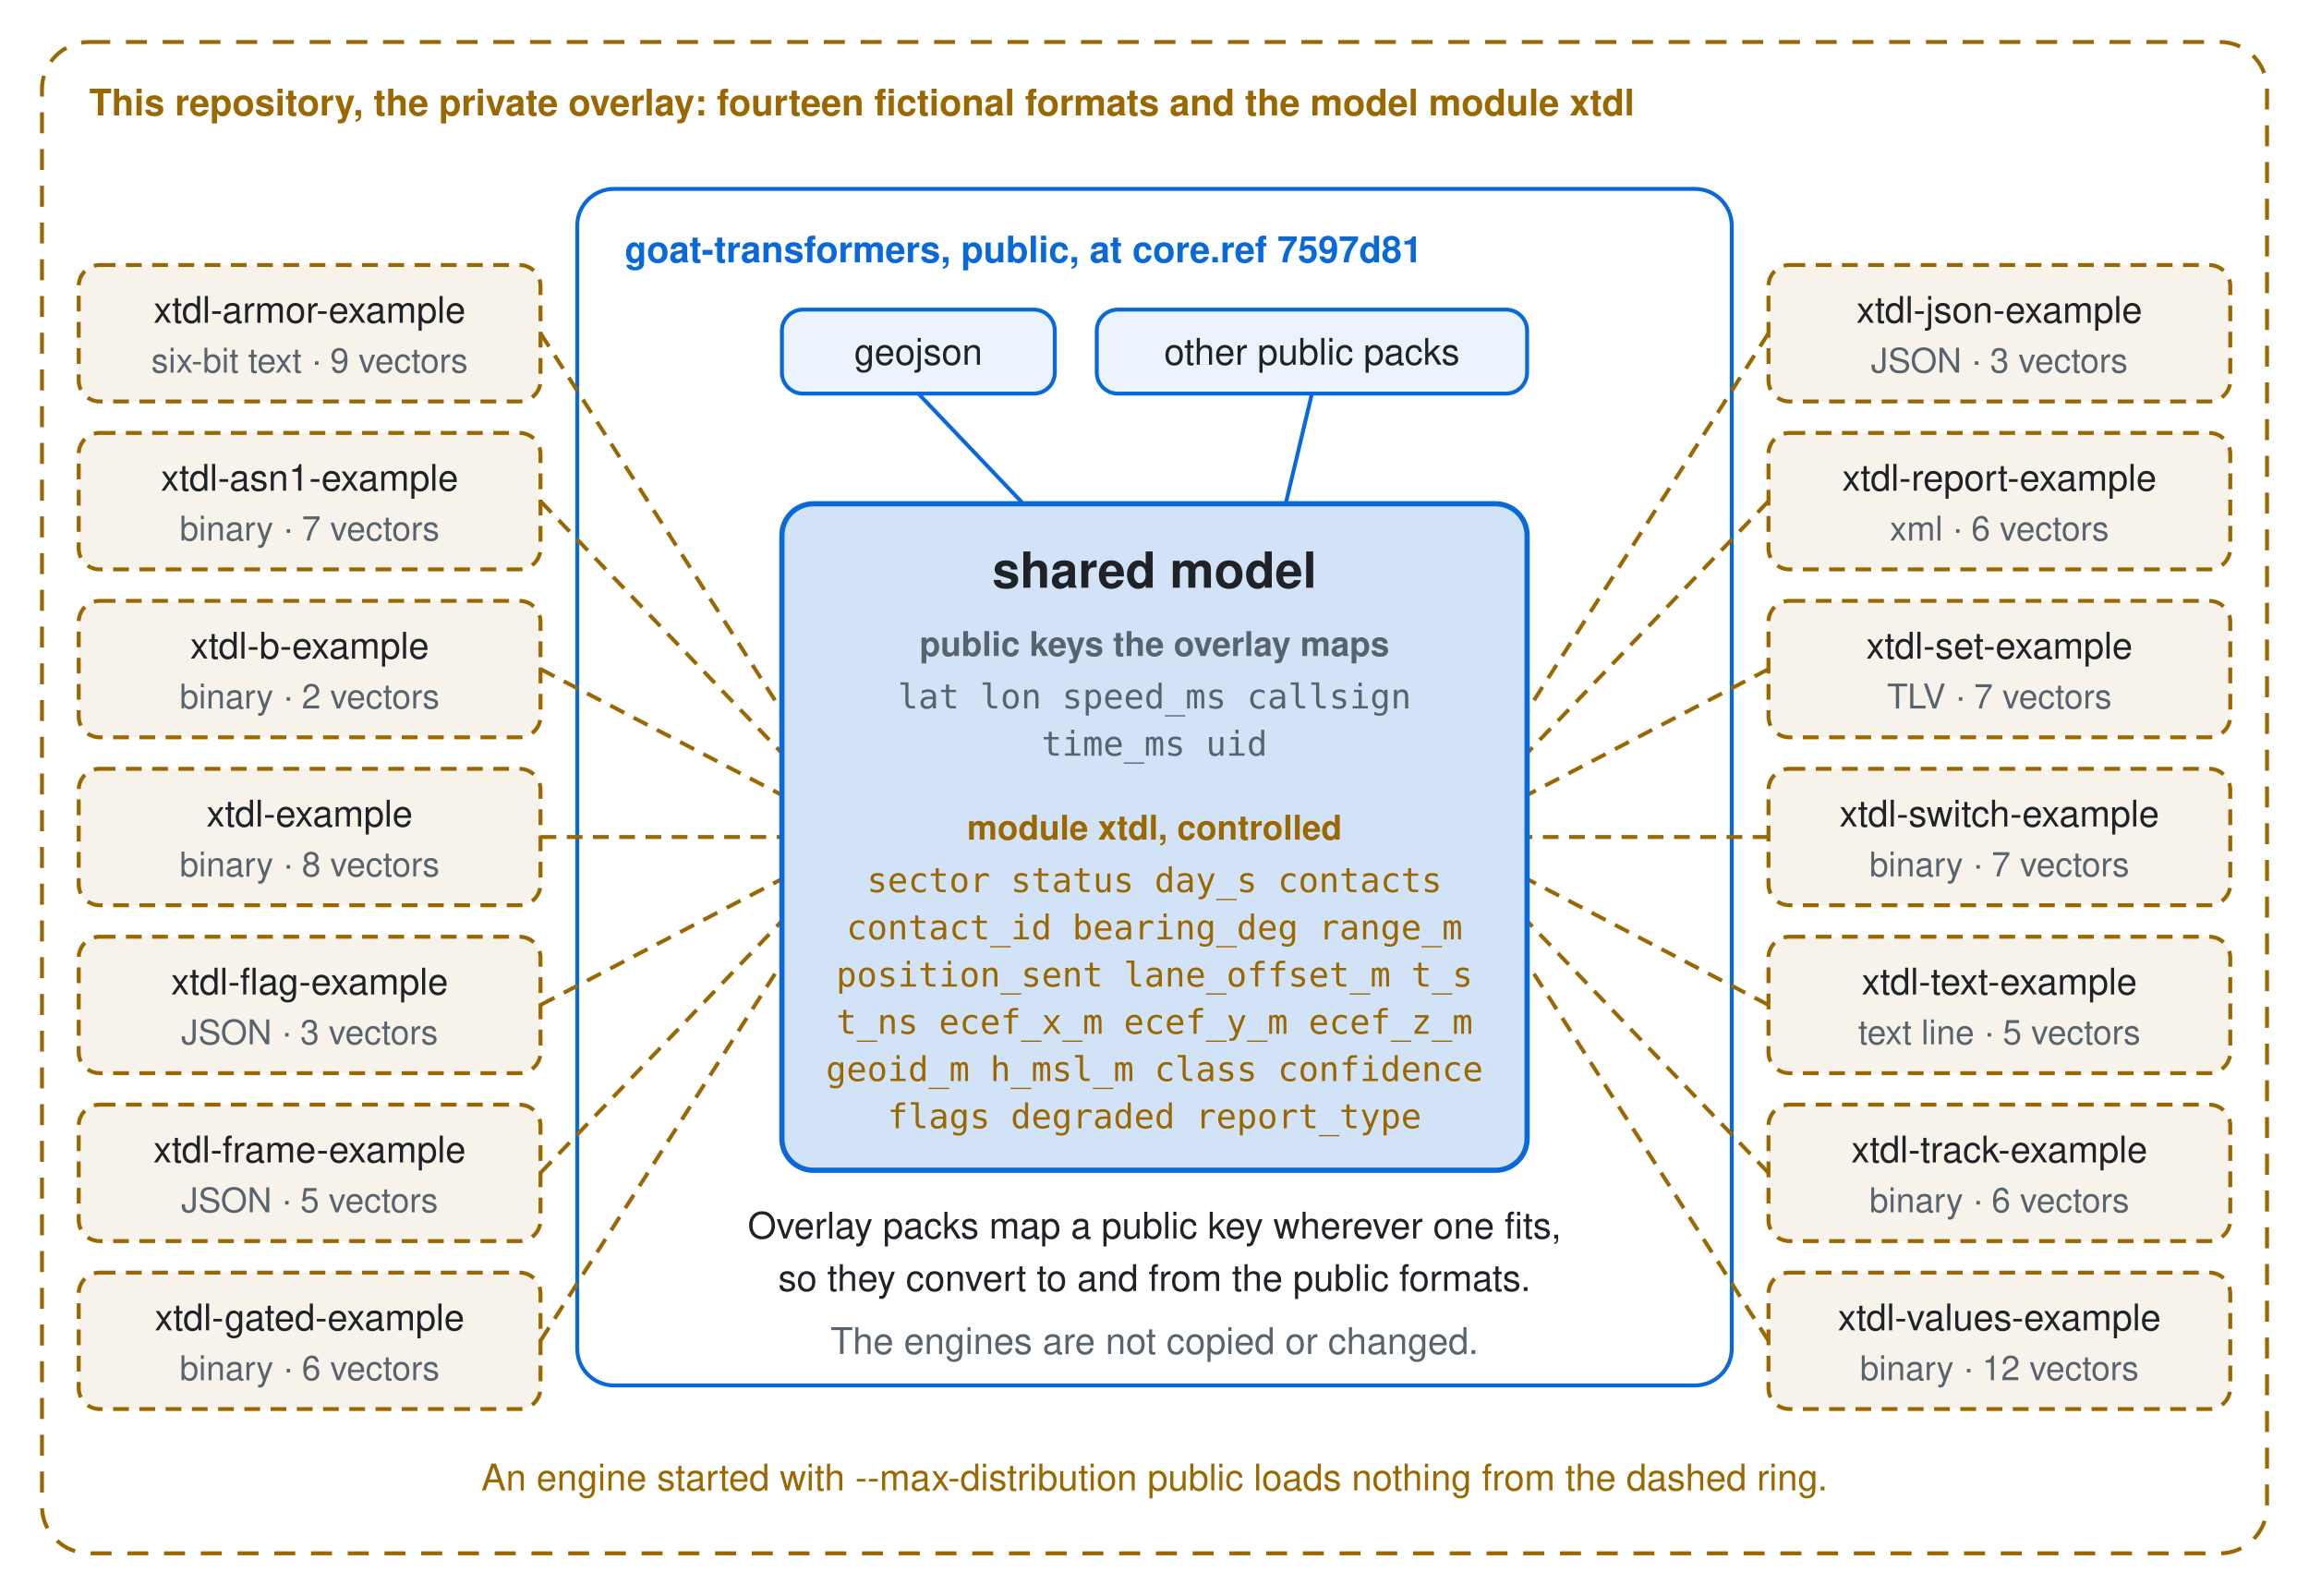
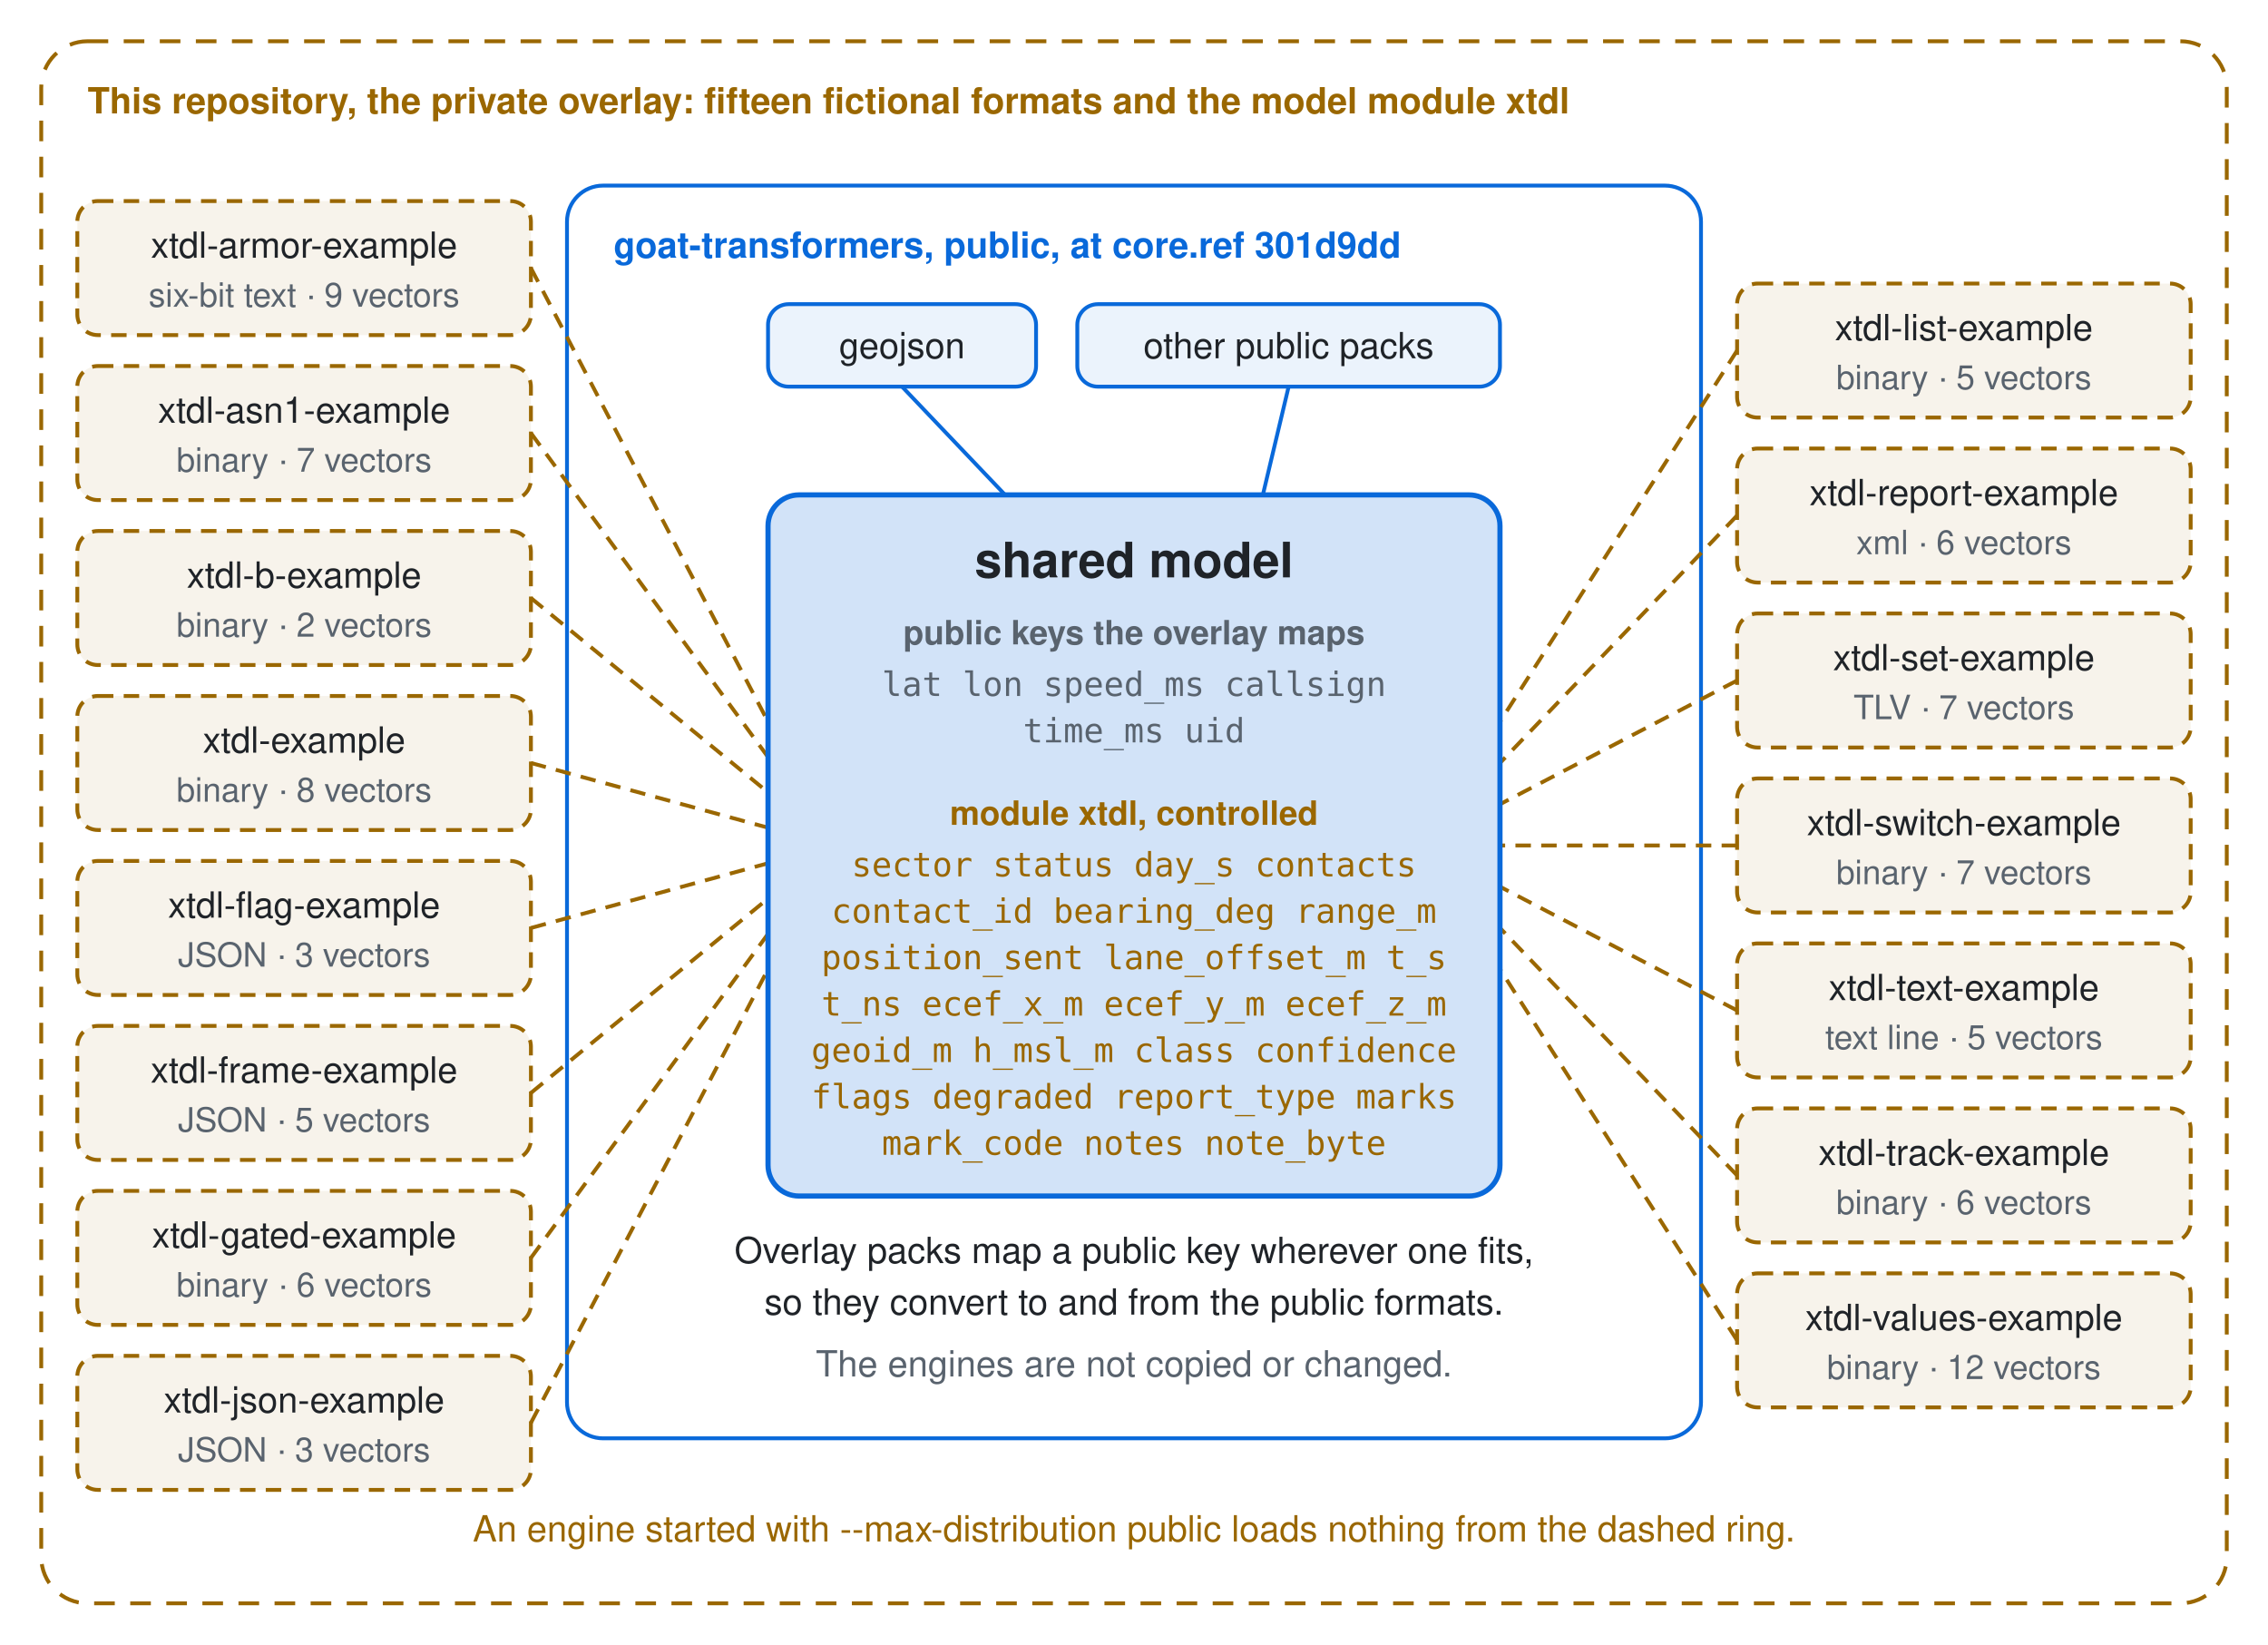
- <svg xmlns="http://www.w3.org/2000/svg" viewBox="0 0 880 608" width="880" height="608" role="img" aria-labelledby="t d">
+ <svg xmlns="http://www.w3.org/2000/svg" viewBox="0 0 880 638" width="880" height="638" role="img" aria-labelledby="t d">
  <style>
  .ink{fill:#1f2328} .quiet{fill:#59636e} .pub{fill:#0969da} .ovl{fill:#9a6700}
  .t{font-family:-apple-system,BlinkMacSystemFont,"Segoe UI",Helvetica,Arial,sans-serif}
  .m{font-family:ui-monospace,SFMono-Regular,Menlo,Consolas,monospace}
  .box{fill:#0969da;fill-opacity:.08;stroke:#0969da;stroke-width:1.5}
  .hub{fill:#0969da;fill-opacity:.18;stroke:#0969da;stroke-width:2}
  .obox{fill:#9a6700;fill-opacity:.08;stroke:#9a6700;stroke-width:1.5;stroke-dasharray:6 4}
  .ring{fill:none;stroke:#0969da;stroke-width:1.5}
  .oring{fill:none;stroke:#9a6700;stroke-width:1.5;stroke-dasharray:8 6}
  .ln{stroke:#0969da;stroke-width:1.5;fill:none}
  .oln{stroke:#9a6700;stroke-width:1.5;fill:none;stroke-dasharray:6 4}
</style>
-   <rect x="16" y="16" width="848" height="576" rx="18" class="oring" />
-   <text x="34" y="44" class="t ovl" font-size="14" text-anchor="start" font-weight="600">This repository, the private overlay: fourteen fictional formats and the model module xtdl</text>
-   <rect x="220" y="72" width="440" height="456" rx="14" class="ring" />
-   <text x="238" y="100" class="t pub" font-size="14" text-anchor="start" font-weight="600">goat-transformers, public, at core.ref 7597d81</text>
+   <rect x="16" y="16" width="848" height="606" rx="18" class="oring" />
+   <text x="34" y="44" class="t ovl" font-size="14" text-anchor="start" font-weight="600">This repository, the private overlay: fifteen fictional formats and the model module xtdl</text>
+   <rect x="220" y="72" width="440" height="486" rx="14" class="ring" />
+   <text x="238" y="100" class="t pub" font-size="14" text-anchor="start" font-weight="600">goat-transformers, public, at core.ref 301d9dd</text>
  <path d="M350 150 L390 192" class="ln" />
  <path d="M500 150 L490 192" class="ln" />
  <rect x="298" y="118" width="104" height="32" rx="8" class="box" />
  <text x="350" y="139" class="t ink" font-size="14" text-anchor="middle">geojson</text>
  <rect x="418" y="118" width="164" height="32" rx="8" class="box" />
  <text x="500" y="139" class="t ink" font-size="14" text-anchor="middle">other public packs</text>
-   <path d="M206 127 L298 271" class="oln" />
-   <path d="M206 191 L298 287" class="oln" />
-   <path d="M206 255 L298 303" class="oln" />
-   <path d="M206 319 L298 319" class="oln" />
-   <path d="M206 383 L298 335" class="oln" />
-   <path d="M206 447 L298 351" class="oln" />
-   <path d="M206 511 L298 367" class="oln" />
-   <path d="M674 127 L582 271" class="oln" />
-   <path d="M674 191 L582 287" class="oln" />
-   <path d="M674 255 L582 303" class="oln" />
-   <path d="M674 319 L582 319" class="oln" />
-   <path d="M674 383 L582 335" class="oln" />
-   <path d="M674 447 L582 351" class="oln" />
-   <path d="M674 511 L582 367" class="oln" />
-   <rect x="30" y="101" width="176" height="52" rx="8" class="obox" />
-   <text x="118" y="123" class="t ink" font-size="14" text-anchor="middle">xtdl-armor-example</text>
-   <text x="118" y="142" class="t quiet" font-size="13" text-anchor="middle">six-bit text · 9 vectors</text>
-   <rect x="30" y="165" width="176" height="52" rx="8" class="obox" />
-   <text x="118" y="187" class="t ink" font-size="14" text-anchor="middle">xtdl-asn1-example</text>
-   <text x="118" y="206" class="t quiet" font-size="13" text-anchor="middle">binary · 7 vectors</text>
-   <rect x="30" y="229" width="176" height="52" rx="8" class="obox" />
-   <text x="118" y="251" class="t ink" font-size="14" text-anchor="middle">xtdl-b-example</text>
-   <text x="118" y="270" class="t quiet" font-size="13" text-anchor="middle">binary · 2 vectors</text>
-   <rect x="30" y="293" width="176" height="52" rx="8" class="obox" />
-   <text x="118" y="315" class="t ink" font-size="14" text-anchor="middle">xtdl-example</text>
-   <text x="118" y="334" class="t quiet" font-size="13" text-anchor="middle">binary · 8 vectors</text>
-   <rect x="30" y="357" width="176" height="52" rx="8" class="obox" />
-   <text x="118" y="379" class="t ink" font-size="14" text-anchor="middle">xtdl-flag-example</text>
-   <text x="118" y="398" class="t quiet" font-size="13" text-anchor="middle">JSON · 3 vectors</text>
-   <rect x="30" y="421" width="176" height="52" rx="8" class="obox" />
-   <text x="118" y="443" class="t ink" font-size="14" text-anchor="middle">xtdl-frame-example</text>
-   <text x="118" y="462" class="t quiet" font-size="13" text-anchor="middle">JSON · 5 vectors</text>
-   <rect x="30" y="485" width="176" height="52" rx="8" class="obox" />
-   <text x="118" y="507" class="t ink" font-size="14" text-anchor="middle">xtdl-gated-example</text>
-   <text x="118" y="526" class="t quiet" font-size="13" text-anchor="middle">binary · 6 vectors</text>
-   <rect x="674" y="101" width="176" height="52" rx="8" class="obox" />
-   <text x="762" y="123" class="t ink" font-size="14" text-anchor="middle">xtdl-json-example</text>
-   <text x="762" y="142" class="t quiet" font-size="13" text-anchor="middle">JSON · 3 vectors</text>
-   <rect x="674" y="165" width="176" height="52" rx="8" class="obox" />
-   <text x="762" y="187" class="t ink" font-size="14" text-anchor="middle">xtdl-report-example</text>
-   <text x="762" y="206" class="t quiet" font-size="13" text-anchor="middle">xml · 6 vectors</text>
-   <rect x="674" y="229" width="176" height="52" rx="8" class="obox" />
-   <text x="762" y="251" class="t ink" font-size="14" text-anchor="middle">xtdl-set-example</text>
-   <text x="762" y="270" class="t quiet" font-size="13" text-anchor="middle">TLV · 7 vectors</text>
-   <rect x="674" y="293" width="176" height="52" rx="8" class="obox" />
-   <text x="762" y="315" class="t ink" font-size="14" text-anchor="middle">xtdl-switch-example</text>
-   <text x="762" y="334" class="t quiet" font-size="13" text-anchor="middle">binary · 7 vectors</text>
-   <rect x="674" y="357" width="176" height="52" rx="8" class="obox" />
-   <text x="762" y="379" class="t ink" font-size="14" text-anchor="middle">xtdl-text-example</text>
-   <text x="762" y="398" class="t quiet" font-size="13" text-anchor="middle">text line · 5 vectors</text>
-   <rect x="674" y="421" width="176" height="52" rx="8" class="obox" />
-   <text x="762" y="443" class="t ink" font-size="14" text-anchor="middle">xtdl-track-example</text>
-   <text x="762" y="462" class="t quiet" font-size="13" text-anchor="middle">binary · 6 vectors</text>
-   <rect x="674" y="485" width="176" height="52" rx="8" class="obox" />
-   <text x="762" y="507" class="t ink" font-size="14" text-anchor="middle">xtdl-values-example</text>
-   <text x="762" y="526" class="t quiet" font-size="13" text-anchor="middle">binary · 12 vectors</text>
-   <rect x="298" y="192" width="284" height="254" rx="12" class="hub" />
+   <path d="M206 104 L298 280" class="oln" />
+   <path d="M206 168 L298 293.7" class="oln" />
+   <path d="M206 232 L298 307.4" class="oln" />
+   <path d="M206 296 L298 321.1" class="oln" />
+   <path d="M206 360 L298 334.9" class="oln" />
+   <path d="M206 424 L298 348.6" class="oln" />
+   <path d="M206 488 L298 362.3" class="oln" />
+   <path d="M206 552 L298 376" class="oln" />
+   <path d="M674 136 L582 280" class="oln" />
+   <path d="M674 200 L582 296" class="oln" />
+   <path d="M674 264 L582 312" class="oln" />
+   <path d="M674 328 L582 328" class="oln" />
+   <path d="M674 392 L582 344" class="oln" />
+   <path d="M674 456 L582 360" class="oln" />
+   <path d="M674 520 L582 376" class="oln" />
+   <rect x="30" y="78" width="176" height="52" rx="8" class="obox" />
+   <text x="118" y="100" class="t ink" font-size="14" text-anchor="middle">xtdl-armor-example</text>
+   <text x="118" y="119" class="t quiet" font-size="13" text-anchor="middle">six-bit text · 9 vectors</text>
+   <rect x="30" y="142" width="176" height="52" rx="8" class="obox" />
+   <text x="118" y="164" class="t ink" font-size="14" text-anchor="middle">xtdl-asn1-example</text>
+   <text x="118" y="183" class="t quiet" font-size="13" text-anchor="middle">binary · 7 vectors</text>
+   <rect x="30" y="206" width="176" height="52" rx="8" class="obox" />
+   <text x="118" y="228" class="t ink" font-size="14" text-anchor="middle">xtdl-b-example</text>
+   <text x="118" y="247" class="t quiet" font-size="13" text-anchor="middle">binary · 2 vectors</text>
+   <rect x="30" y="270" width="176" height="52" rx="8" class="obox" />
+   <text x="118" y="292" class="t ink" font-size="14" text-anchor="middle">xtdl-example</text>
+   <text x="118" y="311" class="t quiet" font-size="13" text-anchor="middle">binary · 8 vectors</text>
+   <rect x="30" y="334" width="176" height="52" rx="8" class="obox" />
+   <text x="118" y="356" class="t ink" font-size="14" text-anchor="middle">xtdl-flag-example</text>
+   <text x="118" y="375" class="t quiet" font-size="13" text-anchor="middle">JSON · 3 vectors</text>
+   <rect x="30" y="398" width="176" height="52" rx="8" class="obox" />
+   <text x="118" y="420" class="t ink" font-size="14" text-anchor="middle">xtdl-frame-example</text>
+   <text x="118" y="439" class="t quiet" font-size="13" text-anchor="middle">JSON · 5 vectors</text>
+   <rect x="30" y="462" width="176" height="52" rx="8" class="obox" />
+   <text x="118" y="484" class="t ink" font-size="14" text-anchor="middle">xtdl-gated-example</text>
+   <text x="118" y="503" class="t quiet" font-size="13" text-anchor="middle">binary · 6 vectors</text>
+   <rect x="30" y="526" width="176" height="52" rx="8" class="obox" />
+   <text x="118" y="548" class="t ink" font-size="14" text-anchor="middle">xtdl-json-example</text>
+   <text x="118" y="567" class="t quiet" font-size="13" text-anchor="middle">JSON · 3 vectors</text>
+   <rect x="674" y="110" width="176" height="52" rx="8" class="obox" />
+   <text x="762" y="132" class="t ink" font-size="14" text-anchor="middle">xtdl-list-example</text>
+   <text x="762" y="151" class="t quiet" font-size="13" text-anchor="middle">binary · 5 vectors</text>
+   <rect x="674" y="174" width="176" height="52" rx="8" class="obox" />
+   <text x="762" y="196" class="t ink" font-size="14" text-anchor="middle">xtdl-report-example</text>
+   <text x="762" y="215" class="t quiet" font-size="13" text-anchor="middle">xml · 6 vectors</text>
+   <rect x="674" y="238" width="176" height="52" rx="8" class="obox" />
+   <text x="762" y="260" class="t ink" font-size="14" text-anchor="middle">xtdl-set-example</text>
+   <text x="762" y="279" class="t quiet" font-size="13" text-anchor="middle">TLV · 7 vectors</text>
+   <rect x="674" y="302" width="176" height="52" rx="8" class="obox" />
+   <text x="762" y="324" class="t ink" font-size="14" text-anchor="middle">xtdl-switch-example</text>
+   <text x="762" y="343" class="t quiet" font-size="13" text-anchor="middle">binary · 7 vectors</text>
+   <rect x="674" y="366" width="176" height="52" rx="8" class="obox" />
+   <text x="762" y="388" class="t ink" font-size="14" text-anchor="middle">xtdl-text-example</text>
+   <text x="762" y="407" class="t quiet" font-size="13" text-anchor="middle">text line · 5 vectors</text>
+   <rect x="674" y="430" width="176" height="52" rx="8" class="obox" />
+   <text x="762" y="452" class="t ink" font-size="14" text-anchor="middle">xtdl-track-example</text>
+   <text x="762" y="471" class="t quiet" font-size="13" text-anchor="middle">binary · 6 vectors</text>
+   <rect x="674" y="494" width="176" height="52" rx="8" class="obox" />
+   <text x="762" y="516" class="t ink" font-size="14" text-anchor="middle">xtdl-values-example</text>
+   <text x="762" y="535" class="t quiet" font-size="13" text-anchor="middle">binary · 12 vectors</text>
+   <rect x="298" y="192" width="284" height="272" rx="12" class="hub" />
  <text x="440" y="224" class="t ink" font-size="19" text-anchor="middle" font-weight="600">shared model</text>
  <text x="440" y="250" class="t quiet" font-size="13" text-anchor="middle" font-weight="600">public keys the overlay maps</text>
  <text x="440" y="320" class="t ovl" font-size="13" text-anchor="middle" font-weight="600">module xtdl, controlled</text>
  <text x="440" y="270" class="m quiet" font-size="13" text-anchor="middle">lat lon speed_ms callsign</text>
  <text x="440" y="288" class="m quiet" font-size="13" text-anchor="middle">time_ms uid</text>
  <text x="440" y="340" class="m ovl" font-size="13" text-anchor="middle">sector status day_s contacts</text>
  <text x="440" y="358" class="m ovl" font-size="13" text-anchor="middle">contact_id bearing_deg range_m</text>
  <text x="440" y="376" class="m ovl" font-size="13" text-anchor="middle">position_sent lane_offset_m t_s</text>
  <text x="440" y="394" class="m ovl" font-size="13" text-anchor="middle">t_ns ecef_x_m ecef_y_m ecef_z_m</text>
  <text x="440" y="412" class="m ovl" font-size="13" text-anchor="middle">geoid_m h_msl_m class confidence</text>
-   <text x="440" y="430" class="m ovl" font-size="13" text-anchor="middle">flags degraded report_type</text>
-   <text x="440" y="472" class="t ink" font-size="14" text-anchor="middle">Overlay packs map a public key wherever one fits,</text>
-   <text x="440" y="492" class="t ink" font-size="14" text-anchor="middle">so they convert to and from the public formats.</text>
-   <text x="440" y="516" class="t quiet" font-size="14" text-anchor="middle">The engines are not copied or changed.</text>
-   <text x="440" y="568" class="t ovl" font-size="14" text-anchor="middle">An engine started with --max-distribution public loads nothing from the dashed ring.</text>
+   <text x="440" y="430" class="m ovl" font-size="13" text-anchor="middle">flags degraded report_type marks</text>
+   <text x="440" y="448" class="m ovl" font-size="13" text-anchor="middle">mark_code notes note_byte</text>
+   <text x="440" y="490" class="t ink" font-size="14" text-anchor="middle">Overlay packs map a public key wherever one fits,</text>
+   <text x="440" y="510" class="t ink" font-size="14" text-anchor="middle">so they convert to and from the public formats.</text>
+   <text x="440" y="534" class="t quiet" font-size="14" text-anchor="middle">The engines are not copied or changed.</text>
+   <text x="440" y="598" class="t ovl" font-size="14" text-anchor="middle">An engine started with --max-distribution public loads nothing from the dashed ring.</text>
</svg>
